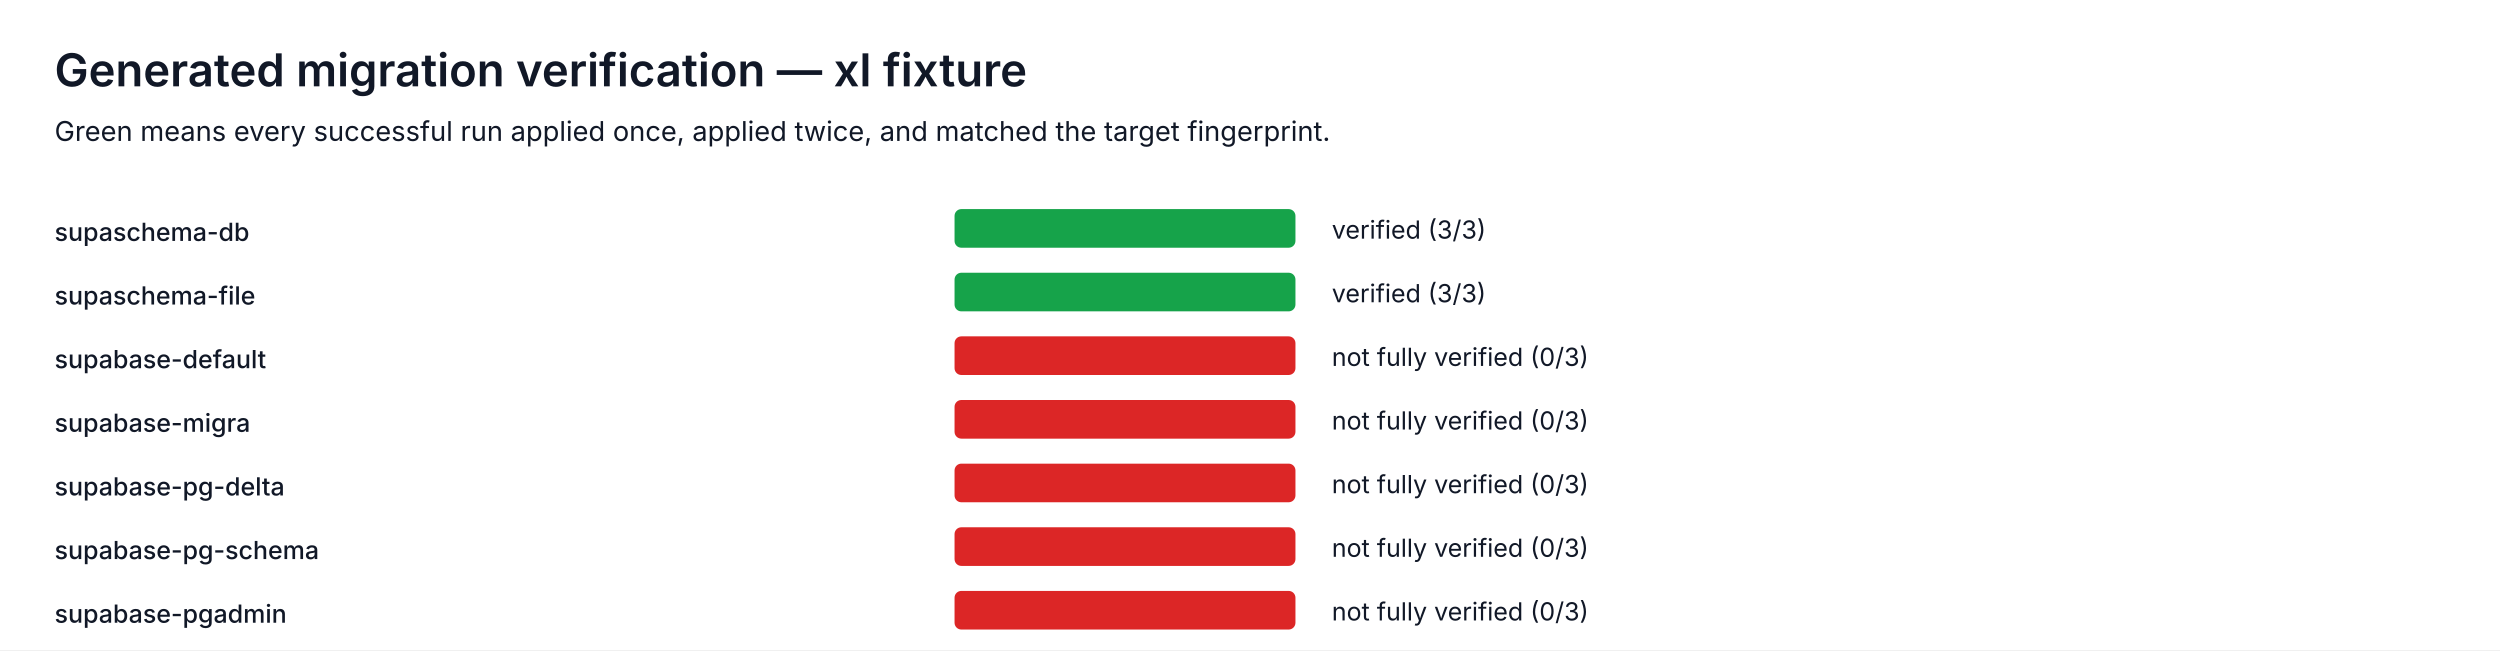
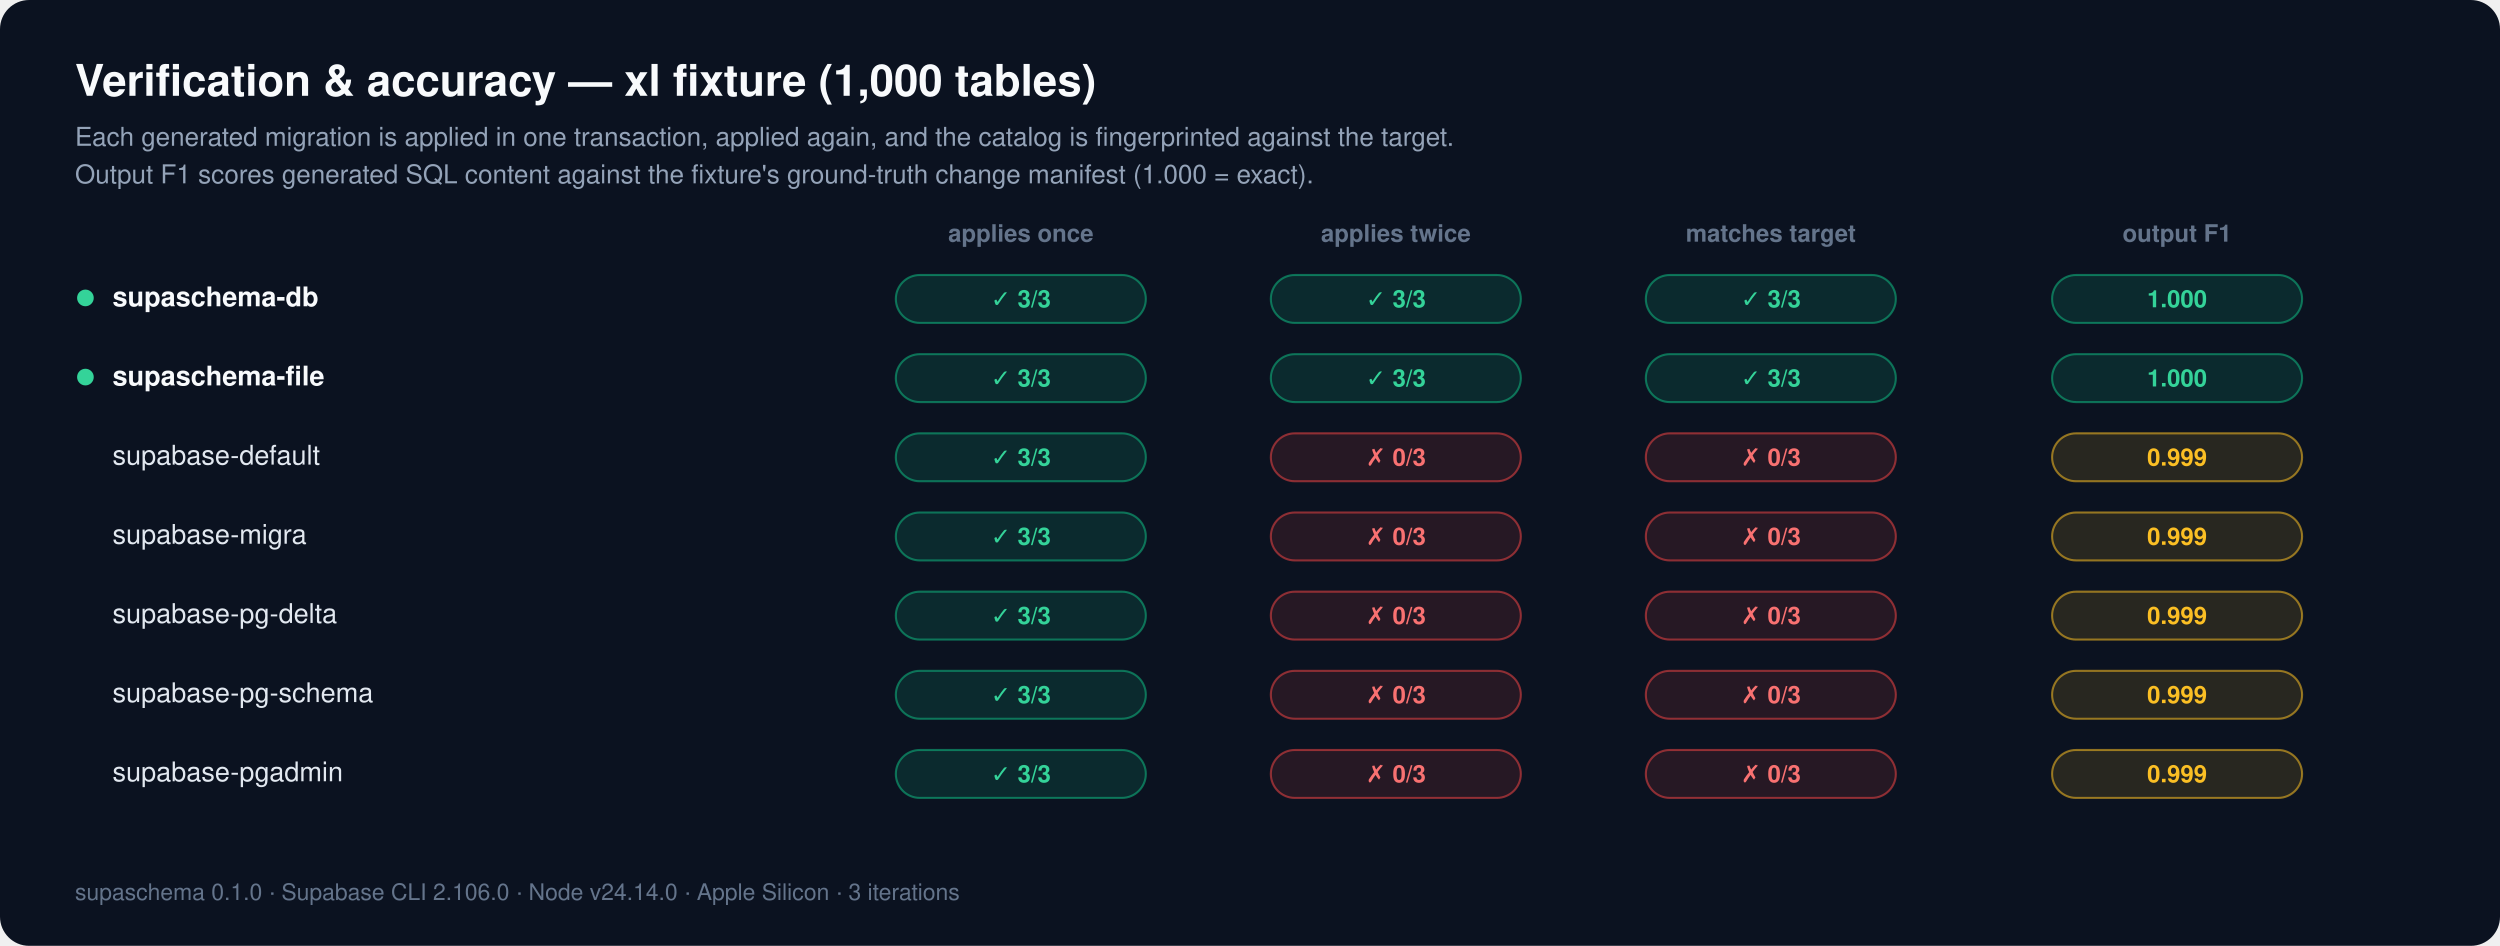
- <svg xmlns="http://www.w3.org/2000/svg" width="1100" height="286" viewBox="0 0 1100 286" role="img">
-   <rect width="100%" height="100%" fill="#ffffff" />
-   <text x="24" y="38" fill="#111827" font-family="Inter, Arial, sans-serif" font-size="20" font-weight="600">Generated migration verification — xl fixture</text>
-   <text x="24" y="62" fill="#111827" font-family="Inter, Arial, sans-serif" font-size="12" font-weight="400">Green means every successful run applied once, applied twice, and matched the target fingerprint.</text>
-   <text x="24" y="106" fill="#111827" font-family="Inter, Arial, sans-serif" font-size="11" font-weight="500">supaschema-db</text>
-   <rect x="420" y="92" width="150" height="17" rx="3" fill="#16a34a" />
-   <text x="586" y="105" fill="#111827" font-family="Inter, Arial, sans-serif" font-size="11" font-weight="400">verified (3/3)</text>
-   <text x="24" y="134" fill="#111827" font-family="Inter, Arial, sans-serif" font-size="11" font-weight="500">supaschema-file</text>
-   <rect x="420" y="120" width="150" height="17" rx="3" fill="#16a34a" />
-   <text x="586" y="133" fill="#111827" font-family="Inter, Arial, sans-serif" font-size="11" font-weight="400">verified (3/3)</text>
-   <text x="24" y="162" fill="#111827" font-family="Inter, Arial, sans-serif" font-size="11" font-weight="500">supabase-default</text>
-   <rect x="420" y="148" width="150" height="17" rx="3" fill="#dc2626" />
-   <text x="586" y="161" fill="#111827" font-family="Inter, Arial, sans-serif" font-size="11" font-weight="400">not fully verified (0/3)</text>
-   <text x="24" y="190" fill="#111827" font-family="Inter, Arial, sans-serif" font-size="11" font-weight="500">supabase-migra</text>
-   <rect x="420" y="176" width="150" height="17" rx="3" fill="#dc2626" />
-   <text x="586" y="189" fill="#111827" font-family="Inter, Arial, sans-serif" font-size="11" font-weight="400">not fully verified (0/3)</text>
-   <text x="24" y="218" fill="#111827" font-family="Inter, Arial, sans-serif" font-size="11" font-weight="500">supabase-pg-delta</text>
-   <rect x="420" y="204" width="150" height="17" rx="3" fill="#dc2626" />
-   <text x="586" y="217" fill="#111827" font-family="Inter, Arial, sans-serif" font-size="11" font-weight="400">not fully verified (0/3)</text>
-   <text x="24" y="246" fill="#111827" font-family="Inter, Arial, sans-serif" font-size="11" font-weight="500">supabase-pg-schema</text>
-   <rect x="420" y="232" width="150" height="17" rx="3" fill="#dc2626" />
-   <text x="586" y="245" fill="#111827" font-family="Inter, Arial, sans-serif" font-size="11" font-weight="400">not fully verified (0/3)</text>
-   <text x="24" y="274" fill="#111827" font-family="Inter, Arial, sans-serif" font-size="11" font-weight="500">supabase-pgadmin</text>
-   <rect x="420" y="260" width="150" height="17" rx="3" fill="#dc2626" />
-   <text x="586" y="273" fill="#111827" font-family="Inter, Arial, sans-serif" font-size="11" font-weight="400">not fully verified (0/3)</text>
+ <svg xmlns="http://www.w3.org/2000/svg" width="1200" height="454" viewBox="0 0 1200 454" role="img">
+   <defs>
+     <linearGradient id="supaGradient" x1="0" y1="0" x2="1" y2="0">
+       <stop offset="0%" stop-color="#059669" />
+       <stop offset="100%" stop-color="#34d399" />
+     </linearGradient>
+     <linearGradient id="slateGradient" x1="0" y1="0" x2="1" y2="0">
+       <stop offset="0%" stop-color="#3b4757" />
+       <stop offset="100%" stop-color="#526079" />
+     </linearGradient>
+   </defs>
+   <rect width="100%" height="100%" rx="14" fill="#0b1220" />
+   <text x="36.0" y="46.0" fill="#f8fafc" font-family="ui-sans-serif, system-ui, 'Segoe UI', Helvetica, Arial, sans-serif" font-size="21" font-weight="700">Verification &amp; accuracy — xl fixture (1,000 tables)</text>
+   <text x="36.0" y="70.0" fill="#94a3b8" font-family="ui-sans-serif, system-ui, 'Segoe UI', Helvetica, Arial, sans-serif" font-size="12.5" font-weight="400">Each generated migration is applied in one transaction, applied again, and the catalog is fingerprinted against the target.</text>
+   <text x="36.0" y="88.0" fill="#94a3b8" font-family="ui-sans-serif, system-ui, 'Segoe UI', Helvetica, Arial, sans-serif" font-size="12.5" font-weight="400">Output F1 scores generated SQL content against the fixture's ground-truth change manifest (1.000 = exact).</text>
+   <text x="490.0" y="116.0" fill="#64748b" font-family="ui-sans-serif, system-ui, 'Segoe UI', Helvetica, Arial, sans-serif" font-size="11.5" font-weight="600" text-anchor="middle">applies once</text>
+   <text x="670.0" y="116.0" fill="#64748b" font-family="ui-sans-serif, system-ui, 'Segoe UI', Helvetica, Arial, sans-serif" font-size="11.5" font-weight="600" text-anchor="middle">applies twice</text>
+   <text x="850.0" y="116.0" fill="#64748b" font-family="ui-sans-serif, system-ui, 'Segoe UI', Helvetica, Arial, sans-serif" font-size="11.5" font-weight="600" text-anchor="middle">matches target</text>
+   <text x="1045.0" y="116.0" fill="#64748b" font-family="ui-sans-serif, system-ui, 'Segoe UI', Helvetica, Arial, sans-serif" font-size="11.5" font-weight="600" text-anchor="middle">output F1</text>
+   <circle cx="41" cy="143" r="4" fill="#34d399" />
+   <text x="54.0" y="147.0" fill="#f8fafc" font-family="ui-sans-serif, system-ui, 'Segoe UI', Helvetica, Arial, sans-serif" font-size="13" font-weight="650">supaschema-db</text>
+   <rect x="430" y="132" width="120" height="23" rx="11.5" fill="rgba(16,185,129,0.14)" stroke="#10b981" stroke-opacity="0.55" />
+   <text x="490.0" y="147.5" fill="#34d399" font-family="ui-sans-serif, system-ui, 'Segoe UI', Helvetica, Arial, sans-serif" font-size="11.5" font-weight="600" text-anchor="middle">✓ 3/3</text>
+   <rect x="610" y="132" width="120" height="23" rx="11.5" fill="rgba(16,185,129,0.14)" stroke="#10b981" stroke-opacity="0.55" />
+   <text x="670.0" y="147.5" fill="#34d399" font-family="ui-sans-serif, system-ui, 'Segoe UI', Helvetica, Arial, sans-serif" font-size="11.5" font-weight="600" text-anchor="middle">✓ 3/3</text>
+   <rect x="790" y="132" width="120" height="23" rx="11.5" fill="rgba(16,185,129,0.14)" stroke="#10b981" stroke-opacity="0.55" />
+   <text x="850.0" y="147.5" fill="#34d399" font-family="ui-sans-serif, system-ui, 'Segoe UI', Helvetica, Arial, sans-serif" font-size="11.5" font-weight="600" text-anchor="middle">✓ 3/3</text>
+   <rect x="985" y="132" width="120" height="23" rx="11.5" fill="rgba(16,185,129,0.14)" stroke="#10b981" stroke-opacity="0.55" />
+   <text x="1045.0" y="147.5" fill="#34d399" font-family="ui-sans-serif, system-ui, 'Segoe UI', Helvetica, Arial, sans-serif" font-size="11.5" font-weight="600" text-anchor="middle">1.000</text>
+   <circle cx="41" cy="181" r="4" fill="#34d399" />
+   <text x="54.0" y="185.0" fill="#f8fafc" font-family="ui-sans-serif, system-ui, 'Segoe UI', Helvetica, Arial, sans-serif" font-size="13" font-weight="650">supaschema-file</text>
+   <rect x="430" y="170" width="120" height="23" rx="11.5" fill="rgba(16,185,129,0.14)" stroke="#10b981" stroke-opacity="0.55" />
+   <text x="490.0" y="185.5" fill="#34d399" font-family="ui-sans-serif, system-ui, 'Segoe UI', Helvetica, Arial, sans-serif" font-size="11.5" font-weight="600" text-anchor="middle">✓ 3/3</text>
+   <rect x="610" y="170" width="120" height="23" rx="11.5" fill="rgba(16,185,129,0.14)" stroke="#10b981" stroke-opacity="0.55" />
+   <text x="670.0" y="185.5" fill="#34d399" font-family="ui-sans-serif, system-ui, 'Segoe UI', Helvetica, Arial, sans-serif" font-size="11.5" font-weight="600" text-anchor="middle">✓ 3/3</text>
+   <rect x="790" y="170" width="120" height="23" rx="11.5" fill="rgba(16,185,129,0.14)" stroke="#10b981" stroke-opacity="0.55" />
+   <text x="850.0" y="185.5" fill="#34d399" font-family="ui-sans-serif, system-ui, 'Segoe UI', Helvetica, Arial, sans-serif" font-size="11.5" font-weight="600" text-anchor="middle">✓ 3/3</text>
+   <rect x="985" y="170" width="120" height="23" rx="11.5" fill="rgba(16,185,129,0.14)" stroke="#10b981" stroke-opacity="0.55" />
+   <text x="1045.0" y="185.5" fill="#34d399" font-family="ui-sans-serif, system-ui, 'Segoe UI', Helvetica, Arial, sans-serif" font-size="11.5" font-weight="600" text-anchor="middle">1.000</text>
+   <text x="54.0" y="223.0" fill="#e2e8f0" font-family="ui-sans-serif, system-ui, 'Segoe UI', Helvetica, Arial, sans-serif" font-size="13" font-weight="450">supabase-default</text>
+   <rect x="430" y="208" width="120" height="23" rx="11.5" fill="rgba(16,185,129,0.14)" stroke="#10b981" stroke-opacity="0.55" />
+   <text x="490.0" y="223.5" fill="#34d399" font-family="ui-sans-serif, system-ui, 'Segoe UI', Helvetica, Arial, sans-serif" font-size="11.5" font-weight="600" text-anchor="middle">✓ 3/3</text>
+   <rect x="610" y="208" width="120" height="23" rx="11.5" fill="rgba(239,68,68,0.12)" stroke="#ef4444" stroke-opacity="0.55" />
+   <text x="670.0" y="223.5" fill="#f87171" font-family="ui-sans-serif, system-ui, 'Segoe UI', Helvetica, Arial, sans-serif" font-size="11.5" font-weight="600" text-anchor="middle">✗ 0/3</text>
+   <rect x="790" y="208" width="120" height="23" rx="11.5" fill="rgba(239,68,68,0.12)" stroke="#ef4444" stroke-opacity="0.55" />
+   <text x="850.0" y="223.5" fill="#f87171" font-family="ui-sans-serif, system-ui, 'Segoe UI', Helvetica, Arial, sans-serif" font-size="11.5" font-weight="600" text-anchor="middle">✗ 0/3</text>
+   <rect x="985" y="208" width="120" height="23" rx="11.5" fill="rgba(251,191,36,0.12)" stroke="#fbbf24" stroke-opacity="0.55" />
+   <text x="1045.0" y="223.5" fill="#fbbf24" font-family="ui-sans-serif, system-ui, 'Segoe UI', Helvetica, Arial, sans-serif" font-size="11.5" font-weight="600" text-anchor="middle">0.999</text>
+   <text x="54.0" y="261.0" fill="#e2e8f0" font-family="ui-sans-serif, system-ui, 'Segoe UI', Helvetica, Arial, sans-serif" font-size="13" font-weight="450">supabase-migra</text>
+   <rect x="430" y="246" width="120" height="23" rx="11.5" fill="rgba(16,185,129,0.14)" stroke="#10b981" stroke-opacity="0.55" />
+   <text x="490.0" y="261.5" fill="#34d399" font-family="ui-sans-serif, system-ui, 'Segoe UI', Helvetica, Arial, sans-serif" font-size="11.5" font-weight="600" text-anchor="middle">✓ 3/3</text>
+   <rect x="610" y="246" width="120" height="23" rx="11.5" fill="rgba(239,68,68,0.12)" stroke="#ef4444" stroke-opacity="0.55" />
+   <text x="670.0" y="261.5" fill="#f87171" font-family="ui-sans-serif, system-ui, 'Segoe UI', Helvetica, Arial, sans-serif" font-size="11.5" font-weight="600" text-anchor="middle">✗ 0/3</text>
+   <rect x="790" y="246" width="120" height="23" rx="11.5" fill="rgba(239,68,68,0.12)" stroke="#ef4444" stroke-opacity="0.55" />
+   <text x="850.0" y="261.5" fill="#f87171" font-family="ui-sans-serif, system-ui, 'Segoe UI', Helvetica, Arial, sans-serif" font-size="11.5" font-weight="600" text-anchor="middle">✗ 0/3</text>
+   <rect x="985" y="246" width="120" height="23" rx="11.5" fill="rgba(251,191,36,0.12)" stroke="#fbbf24" stroke-opacity="0.55" />
+   <text x="1045.0" y="261.5" fill="#fbbf24" font-family="ui-sans-serif, system-ui, 'Segoe UI', Helvetica, Arial, sans-serif" font-size="11.5" font-weight="600" text-anchor="middle">0.999</text>
+   <text x="54.0" y="299.0" fill="#e2e8f0" font-family="ui-sans-serif, system-ui, 'Segoe UI', Helvetica, Arial, sans-serif" font-size="13" font-weight="450">supabase-pg-delta</text>
+   <rect x="430" y="284" width="120" height="23" rx="11.5" fill="rgba(16,185,129,0.14)" stroke="#10b981" stroke-opacity="0.55" />
+   <text x="490.0" y="299.5" fill="#34d399" font-family="ui-sans-serif, system-ui, 'Segoe UI', Helvetica, Arial, sans-serif" font-size="11.5" font-weight="600" text-anchor="middle">✓ 3/3</text>
+   <rect x="610" y="284" width="120" height="23" rx="11.5" fill="rgba(239,68,68,0.12)" stroke="#ef4444" stroke-opacity="0.55" />
+   <text x="670.0" y="299.5" fill="#f87171" font-family="ui-sans-serif, system-ui, 'Segoe UI', Helvetica, Arial, sans-serif" font-size="11.5" font-weight="600" text-anchor="middle">✗ 0/3</text>
+   <rect x="790" y="284" width="120" height="23" rx="11.5" fill="rgba(239,68,68,0.12)" stroke="#ef4444" stroke-opacity="0.55" />
+   <text x="850.0" y="299.5" fill="#f87171" font-family="ui-sans-serif, system-ui, 'Segoe UI', Helvetica, Arial, sans-serif" font-size="11.5" font-weight="600" text-anchor="middle">✗ 0/3</text>
+   <rect x="985" y="284" width="120" height="23" rx="11.5" fill="rgba(251,191,36,0.12)" stroke="#fbbf24" stroke-opacity="0.55" />
+   <text x="1045.0" y="299.5" fill="#fbbf24" font-family="ui-sans-serif, system-ui, 'Segoe UI', Helvetica, Arial, sans-serif" font-size="11.5" font-weight="600" text-anchor="middle">0.999</text>
+   <text x="54.0" y="337.0" fill="#e2e8f0" font-family="ui-sans-serif, system-ui, 'Segoe UI', Helvetica, Arial, sans-serif" font-size="13" font-weight="450">supabase-pg-schema</text>
+   <rect x="430" y="322" width="120" height="23" rx="11.5" fill="rgba(16,185,129,0.14)" stroke="#10b981" stroke-opacity="0.55" />
+   <text x="490.0" y="337.5" fill="#34d399" font-family="ui-sans-serif, system-ui, 'Segoe UI', Helvetica, Arial, sans-serif" font-size="11.5" font-weight="600" text-anchor="middle">✓ 3/3</text>
+   <rect x="610" y="322" width="120" height="23" rx="11.5" fill="rgba(239,68,68,0.12)" stroke="#ef4444" stroke-opacity="0.55" />
+   <text x="670.0" y="337.5" fill="#f87171" font-family="ui-sans-serif, system-ui, 'Segoe UI', Helvetica, Arial, sans-serif" font-size="11.5" font-weight="600" text-anchor="middle">✗ 0/3</text>
+   <rect x="790" y="322" width="120" height="23" rx="11.5" fill="rgba(239,68,68,0.12)" stroke="#ef4444" stroke-opacity="0.55" />
+   <text x="850.0" y="337.5" fill="#f87171" font-family="ui-sans-serif, system-ui, 'Segoe UI', Helvetica, Arial, sans-serif" font-size="11.5" font-weight="600" text-anchor="middle">✗ 0/3</text>
+   <rect x="985" y="322" width="120" height="23" rx="11.5" fill="rgba(251,191,36,0.12)" stroke="#fbbf24" stroke-opacity="0.55" />
+   <text x="1045.0" y="337.5" fill="#fbbf24" font-family="ui-sans-serif, system-ui, 'Segoe UI', Helvetica, Arial, sans-serif" font-size="11.5" font-weight="600" text-anchor="middle">0.999</text>
+   <text x="54.0" y="375.0" fill="#e2e8f0" font-family="ui-sans-serif, system-ui, 'Segoe UI', Helvetica, Arial, sans-serif" font-size="13" font-weight="450">supabase-pgadmin</text>
+   <rect x="430" y="360" width="120" height="23" rx="11.5" fill="rgba(16,185,129,0.14)" stroke="#10b981" stroke-opacity="0.55" />
+   <text x="490.0" y="375.5" fill="#34d399" font-family="ui-sans-serif, system-ui, 'Segoe UI', Helvetica, Arial, sans-serif" font-size="11.5" font-weight="600" text-anchor="middle">✓ 3/3</text>
+   <rect x="610" y="360" width="120" height="23" rx="11.5" fill="rgba(239,68,68,0.12)" stroke="#ef4444" stroke-opacity="0.55" />
+   <text x="670.0" y="375.5" fill="#f87171" font-family="ui-sans-serif, system-ui, 'Segoe UI', Helvetica, Arial, sans-serif" font-size="11.5" font-weight="600" text-anchor="middle">✗ 0/3</text>
+   <rect x="790" y="360" width="120" height="23" rx="11.5" fill="rgba(239,68,68,0.12)" stroke="#ef4444" stroke-opacity="0.55" />
+   <text x="850.0" y="375.5" fill="#f87171" font-family="ui-sans-serif, system-ui, 'Segoe UI', Helvetica, Arial, sans-serif" font-size="11.5" font-weight="600" text-anchor="middle">✗ 0/3</text>
+   <rect x="985" y="360" width="120" height="23" rx="11.5" fill="rgba(251,191,36,0.12)" stroke="#fbbf24" stroke-opacity="0.55" />
+   <text x="1045.0" y="375.5" fill="#fbbf24" font-family="ui-sans-serif, system-ui, 'Segoe UI', Helvetica, Arial, sans-serif" font-size="11.5" font-weight="600" text-anchor="middle">0.999</text>
+   <text x="36.0" y="432.0" fill="#64748b" font-family="ui-sans-serif, system-ui, 'Segoe UI', Helvetica, Arial, sans-serif" font-size="11" font-weight="400">supaschema 0.1.0  ·  Supabase CLI 2.106.0  ·  Node v24.14.0  ·  Apple Silicon  ·  3 iterations</text>
</svg>
